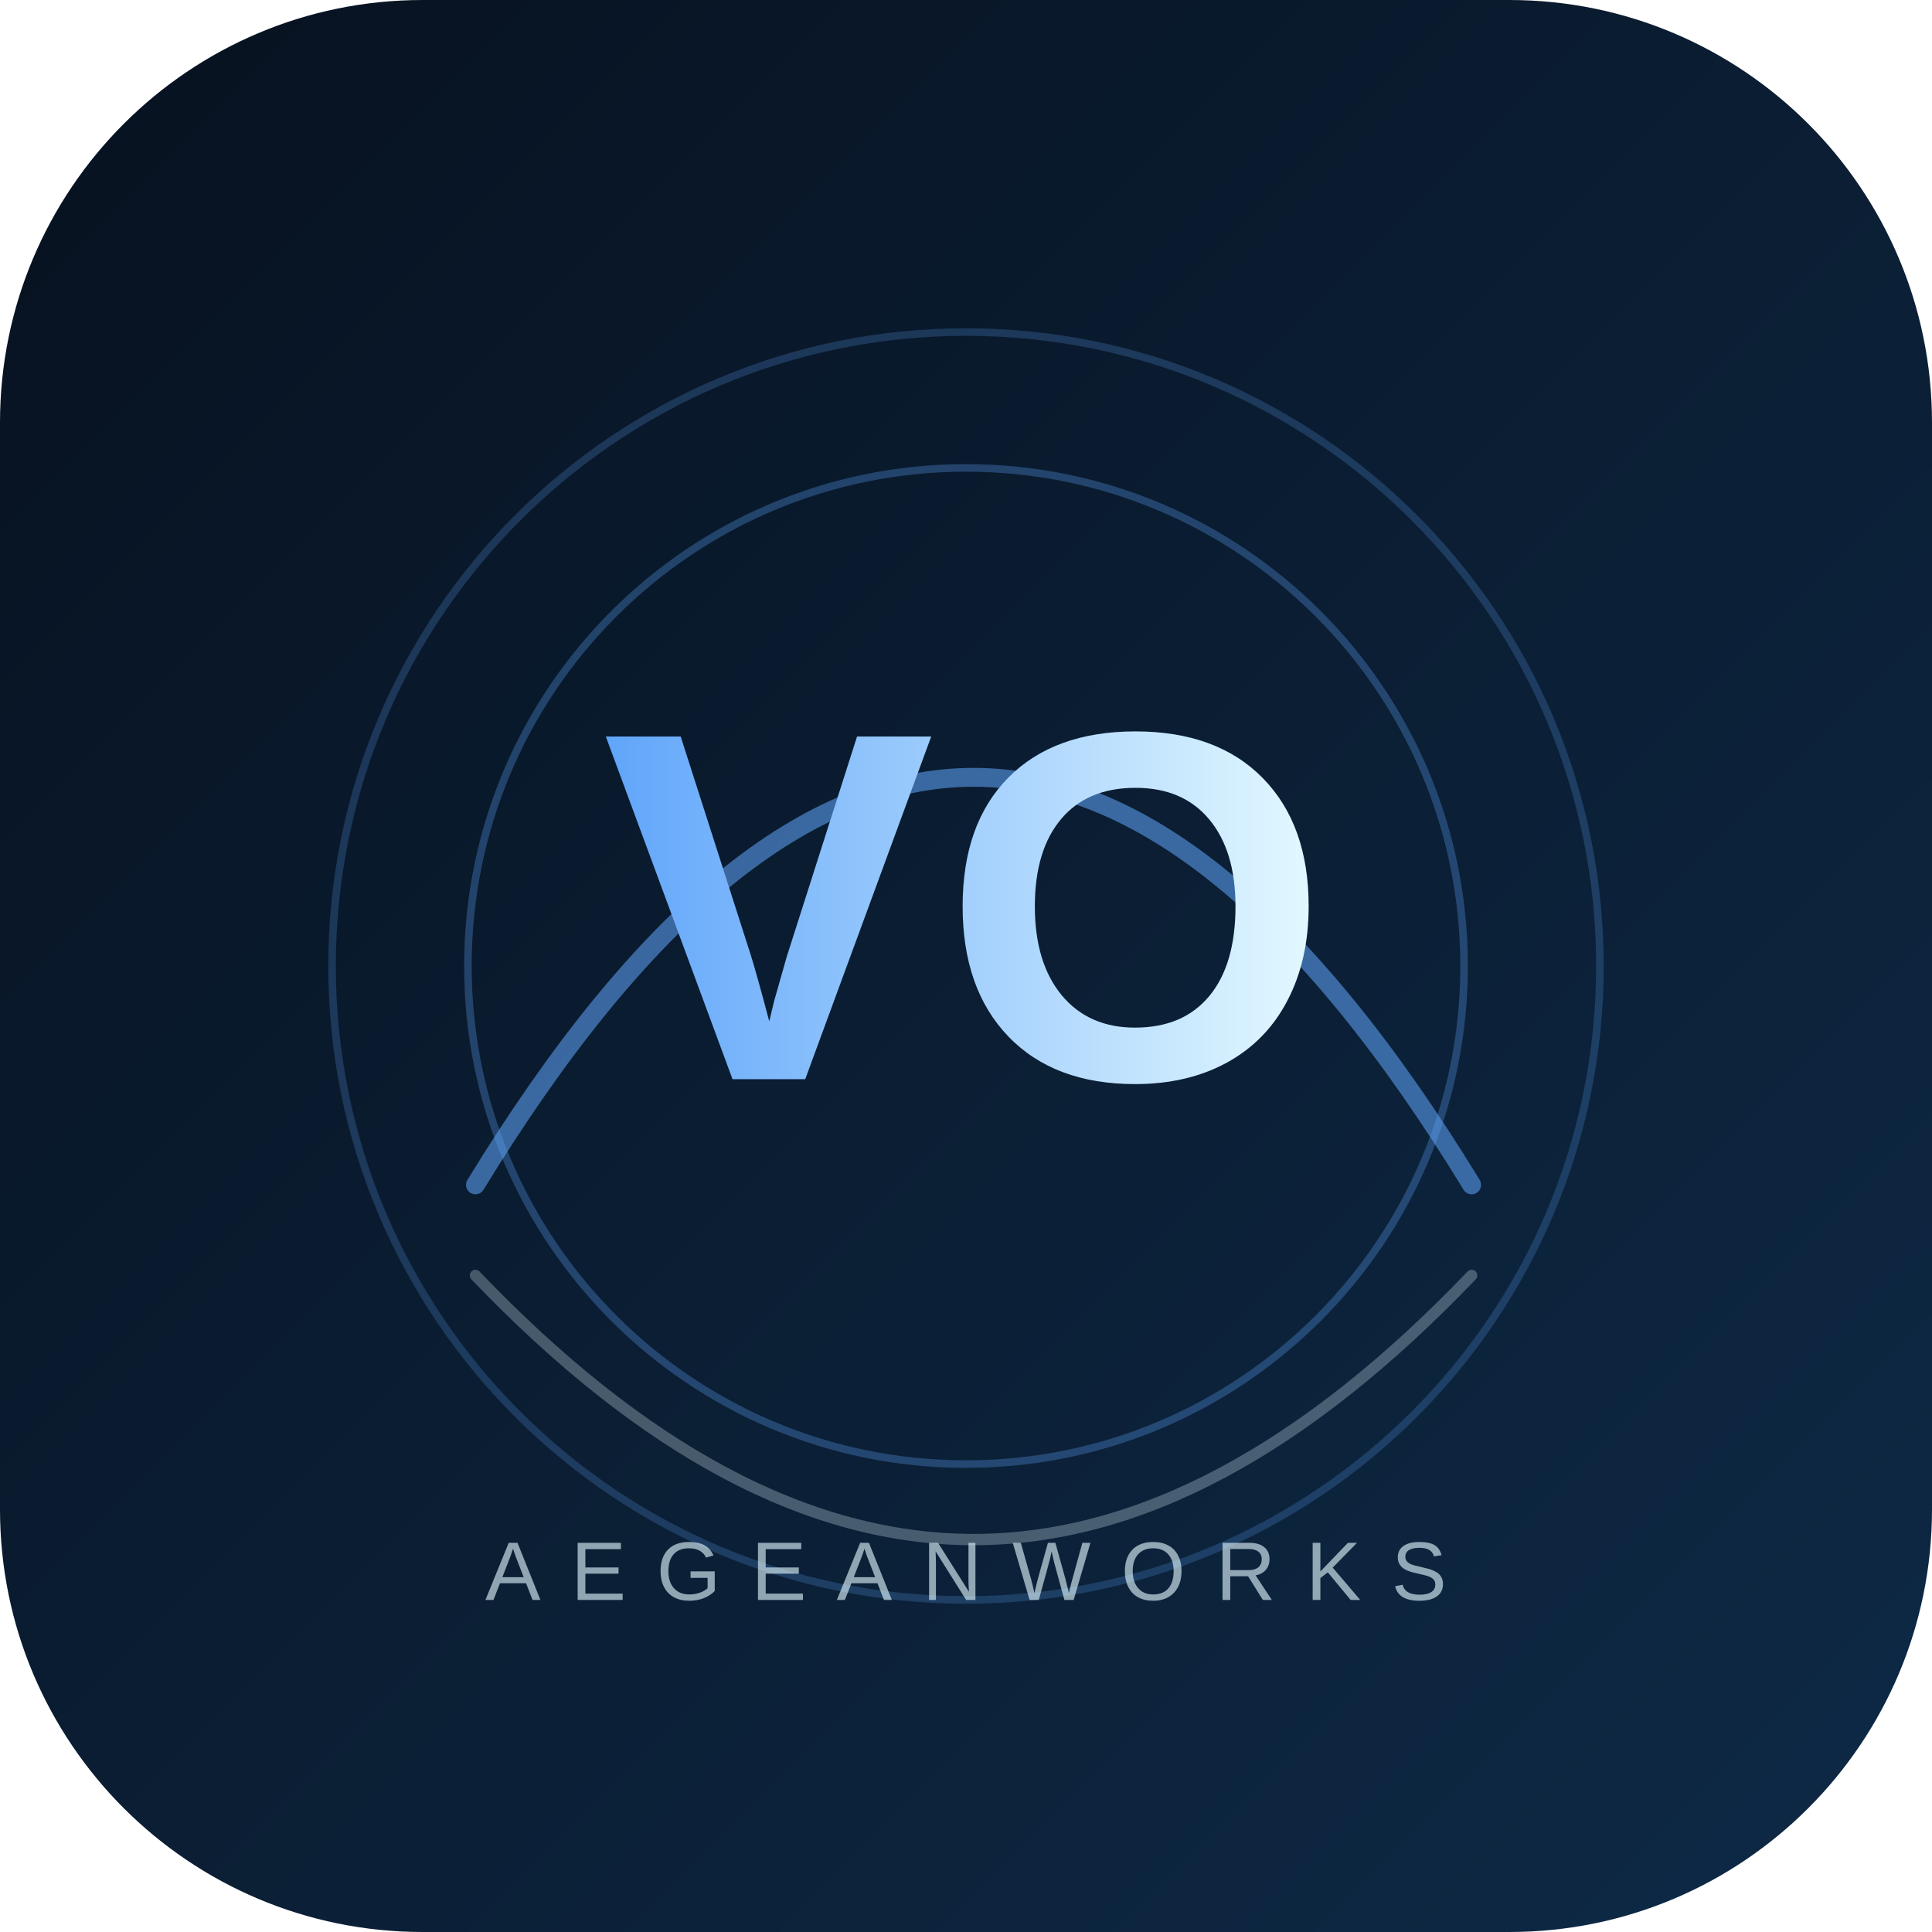
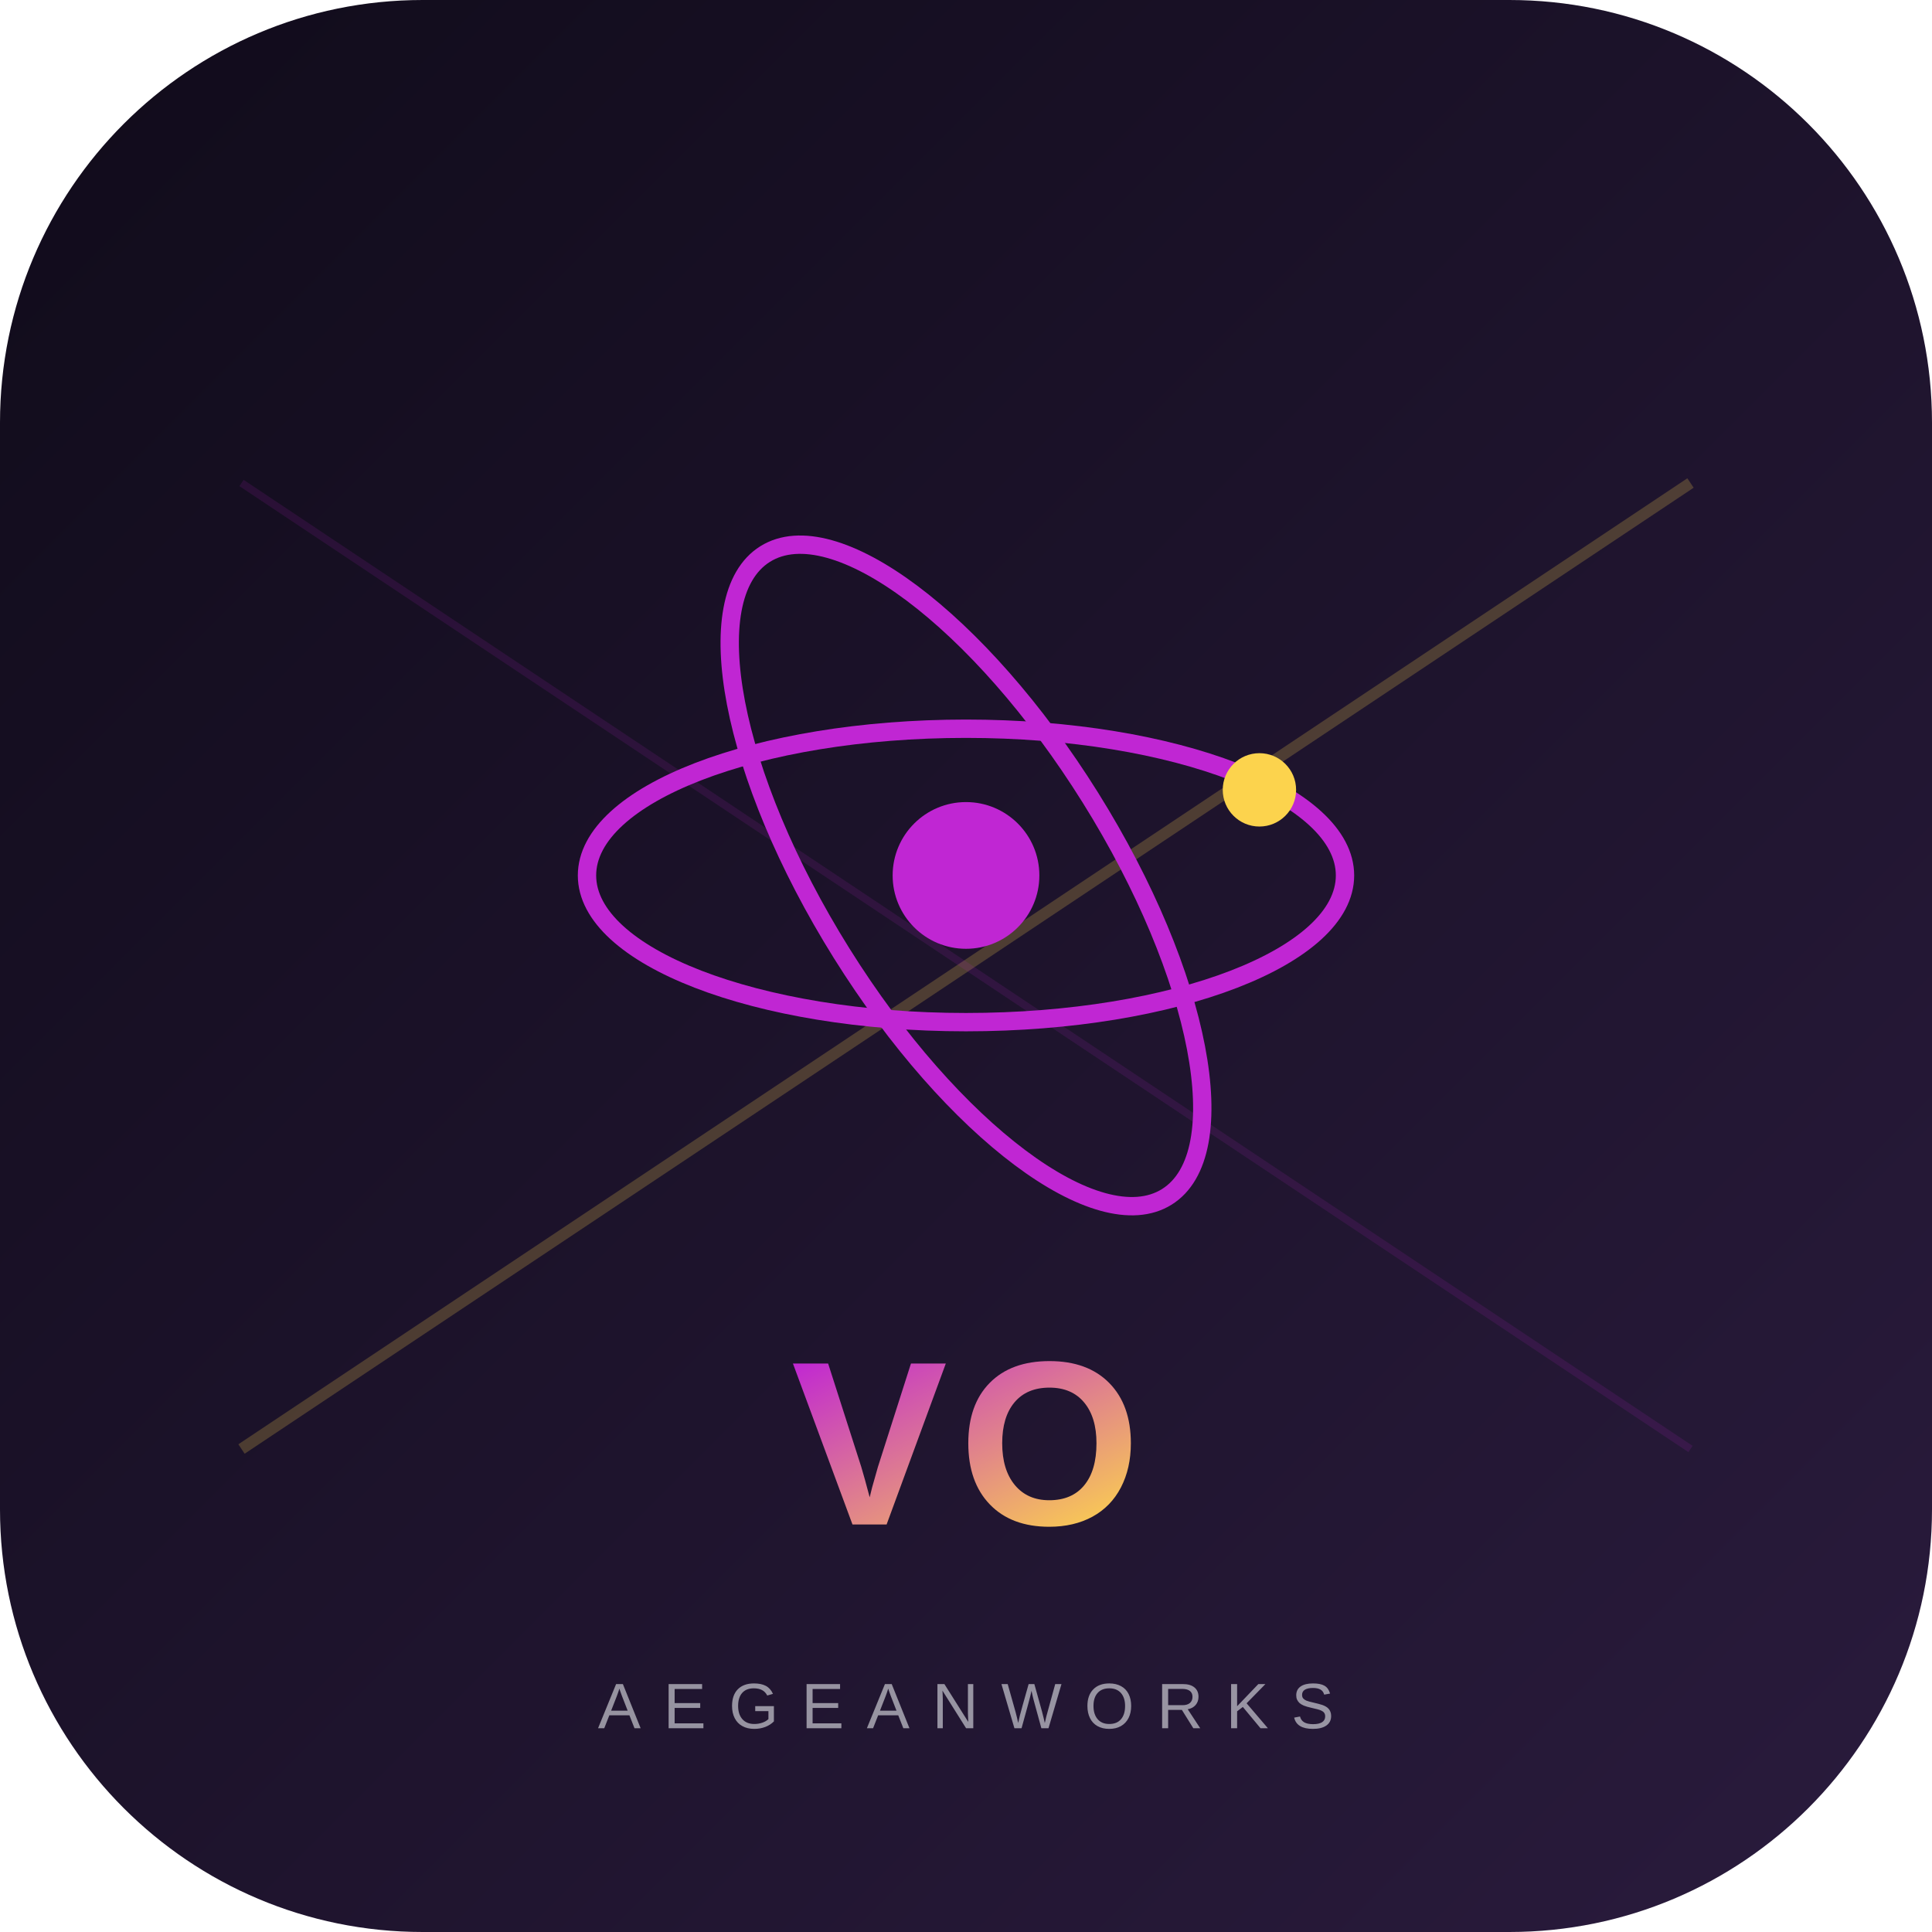
- <svg xmlns="http://www.w3.org/2000/svg" width="512" height="512" viewBox="0 0 512 512" role="img" aria-labelledby="title desc">
+ <svg xmlns="http://www.w3.org/2000/svg" width="512" height="512" viewBox="0 0 512 512" role="img" aria-labelledby="title desc" data-motif="orbit" data-layout="split">
  <defs>
    <linearGradient id="bg" x1="0" y1="0" x2="1" y2="1">
-       <stop offset="0" stop-color="#07111f" />
-       <stop offset="1" stop-color="#0e2a47" />
+       <stop offset="0" stop-color="#100b1a" />
+       <stop offset="1" stop-color="#2a1b3d" />
    </linearGradient>
-     <linearGradient id="ac" x1="0" y1="0" x2="1" y2="0">
-       <stop offset="0" stop-color="#60a5fa" />
-       <stop offset="1" stop-color="#e2f8ff" />
+     <linearGradient id="mark" x1="0" y1="0" x2="1" y2="1">
+       <stop offset="0" stop-color="#c026d3" />
+       <stop offset="1" stop-color="#fcd34d" />
    </linearGradient>
  </defs>
  <rect width="512" height="512" rx="112" fill="url(#bg)" />
-   <circle cx="256" cy="256" r="168" fill="none" stroke="#60a5fa" stroke-opacity="0.22" stroke-width="2" />
-   <circle cx="256" cy="256" r="132" fill="none" stroke="#60a5fa" stroke-opacity="0.30" stroke-width="2" />
-   <path d="M126 314c44-72 88-108 132-108s88 36 132 108" fill="none" stroke="#60a5fa" stroke-opacity="0.55" stroke-width="5" stroke-linecap="round" />
-   <path d="M126 338c44 46 88 70 132 70s88-24 132-70" fill="none" stroke="#e2f8ff" stroke-opacity="0.28" stroke-width="3" stroke-linecap="round" />
-   <text x="256" y="286" text-anchor="middle" font-family="Segoe UI, Arial, sans-serif" font-size="132" font-weight="700" fill="url(#ac)" letter-spacing="2">VO</text>
-   <text x="256" y="424" text-anchor="middle" font-family="Segoe UI, Arial, sans-serif" font-size="22" letter-spacing="8" fill="#e2f8ff" fill-opacity="0.62">AEGEANWORKS</text>
+   <path d="M64 384L448 128" stroke="#fcd34d" stroke-opacity="0.22" stroke-width="3" />
+   <path d="M64 128L448 384" stroke="#c026d3" stroke-opacity="0.12" stroke-width="2" />
+   <g transform="translate(256 232) scale(1.62)" opacity="1.0">
+     <ellipse cx="0" cy="0" rx="62" ry="24" fill="none" stroke="#c026d3" stroke-width="3" stroke-linecap="round" stroke-linejoin="round" />
+     <ellipse cx="0" cy="0" rx="62" ry="24" transform="rotate(58)" fill="none" stroke="#c026d3" stroke-width="3" stroke-linecap="round" stroke-linejoin="round" />
+     <circle cx="0" cy="0" r="12" fill="#c026d3" />
+     <circle cx="48" cy="-14" r="6" fill="#fcd34d" />
+   </g>
+   <text x="256" y="404" text-anchor="middle" font-family="Segoe UI, Arial, sans-serif" font-size="62" font-weight="700" fill="url(#mark)" letter-spacing="3">VO</text>
+   <text x="256" y="458" text-anchor="middle" font-family="Segoe UI, Arial, sans-serif" font-size="17" letter-spacing="6" fill="#F8FAFC" fill-opacity="0.55">AEGEANWORKS</text>
</svg>
